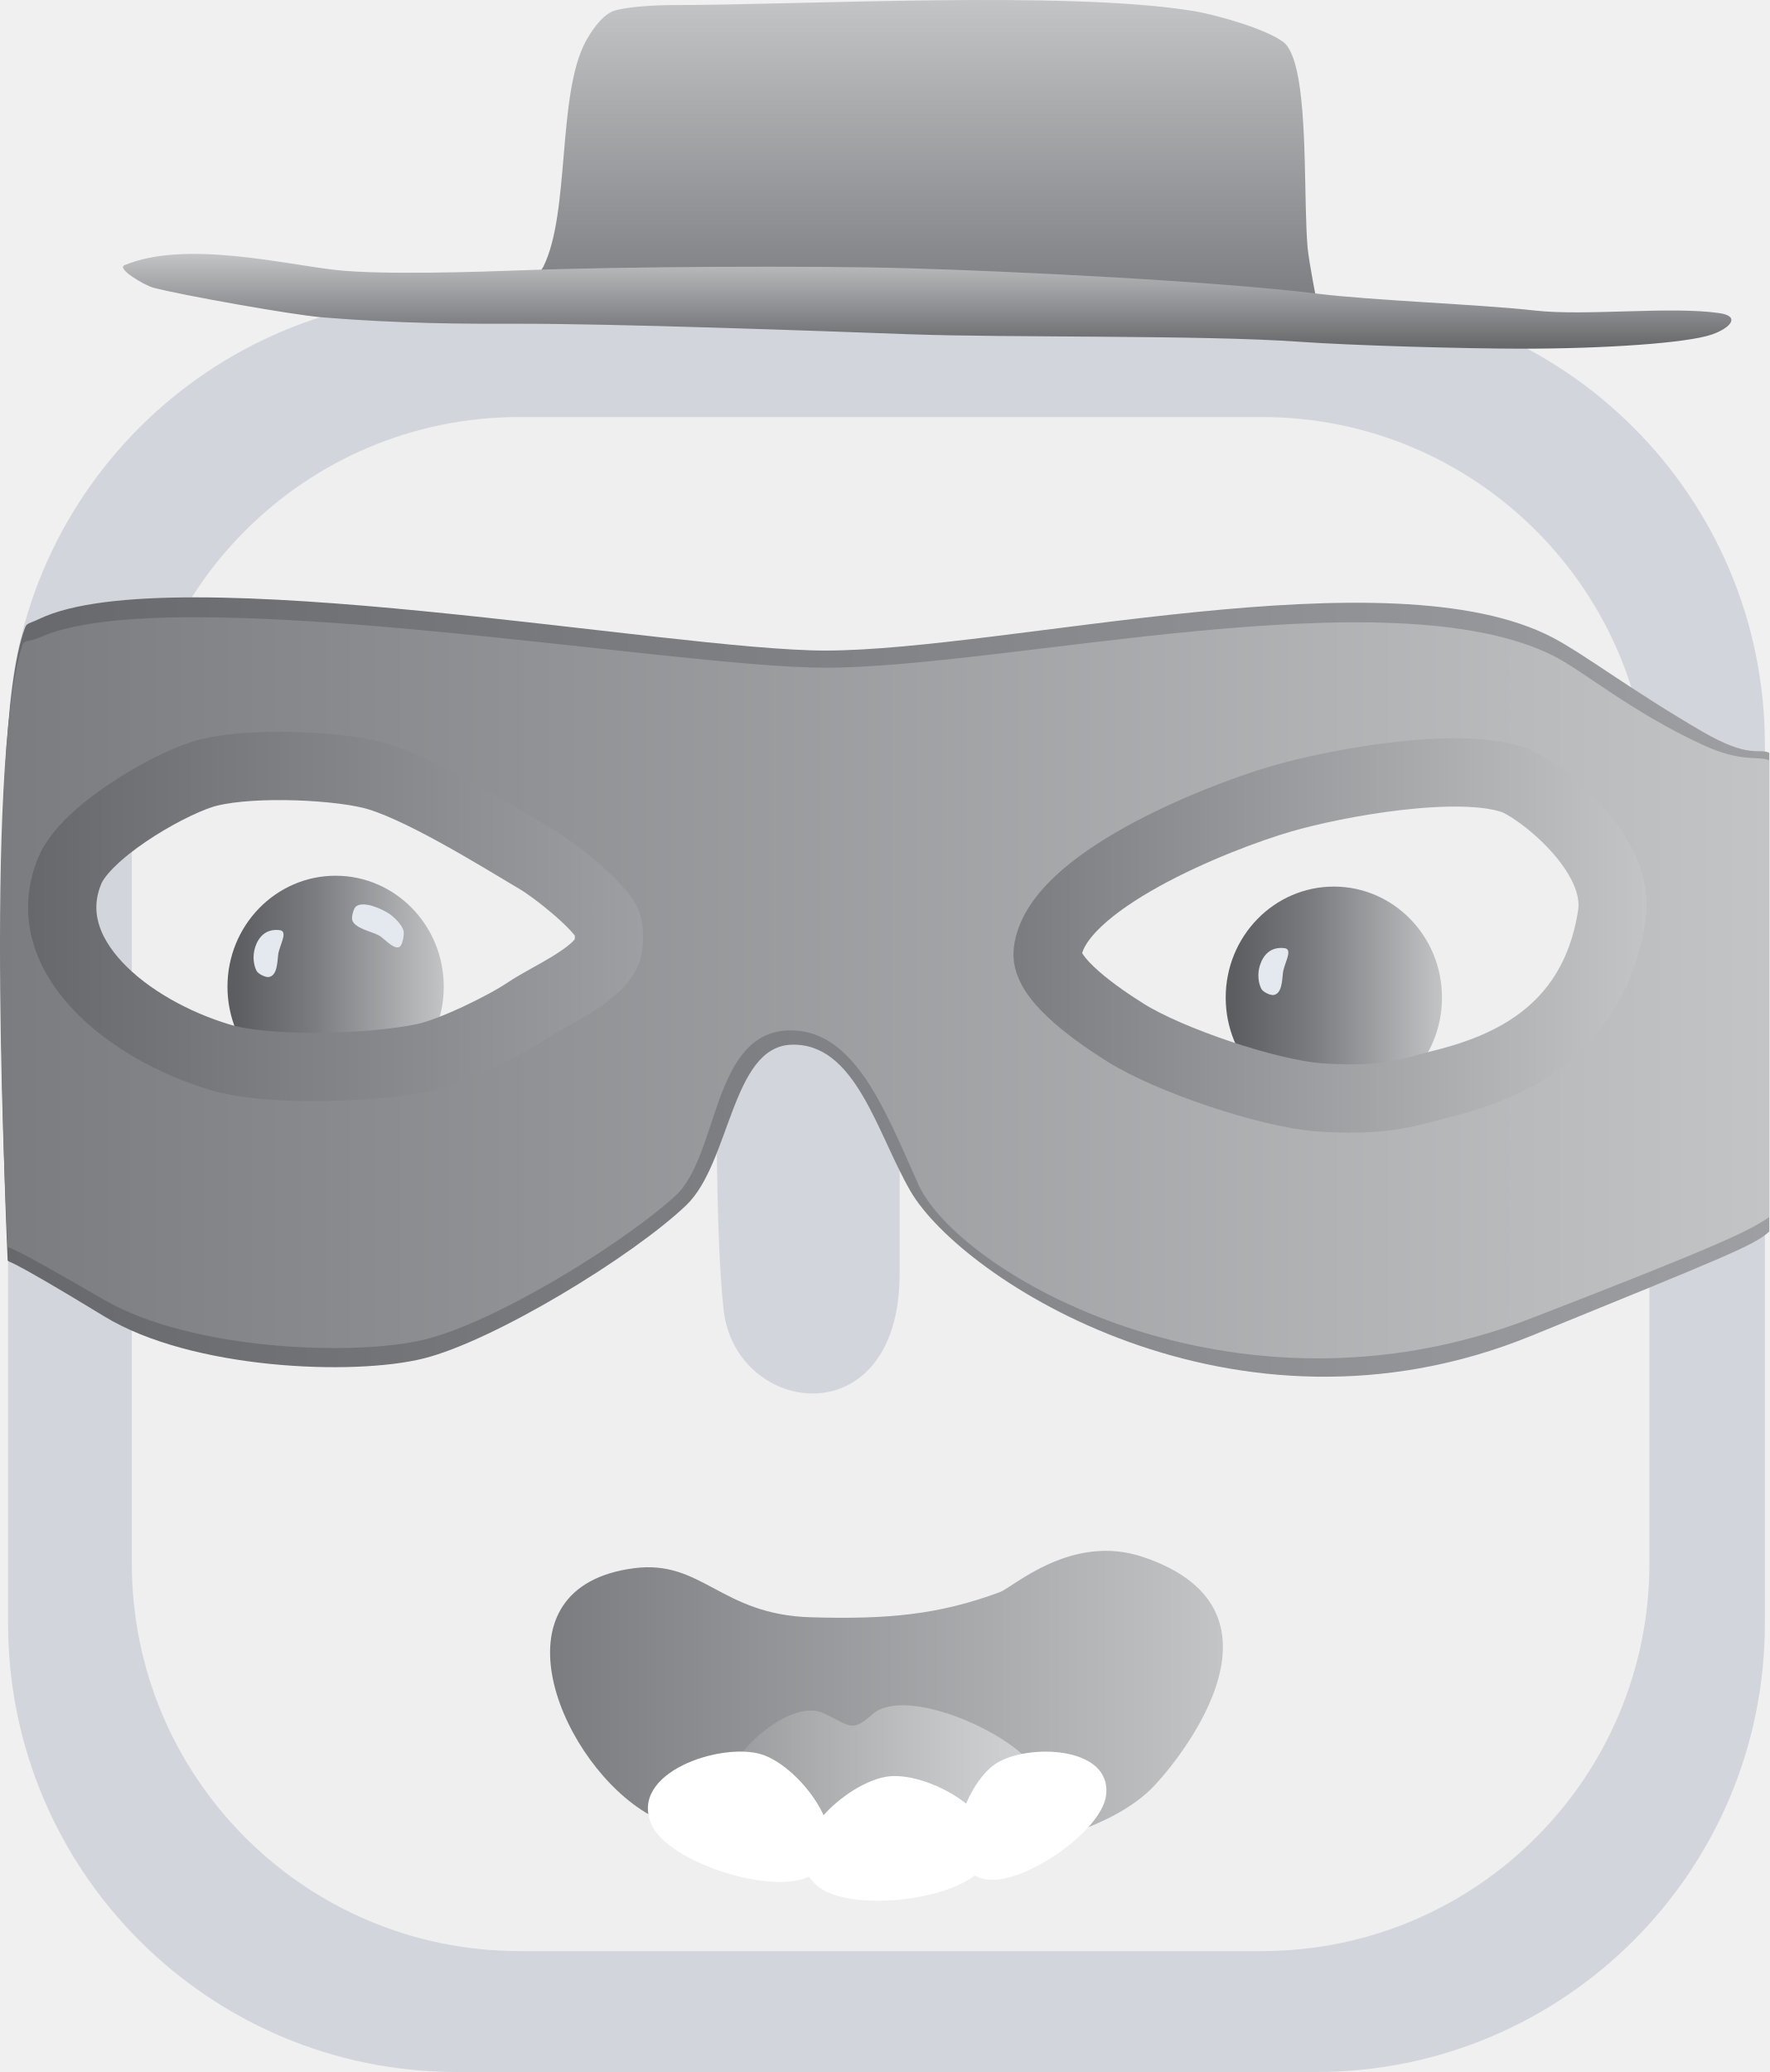
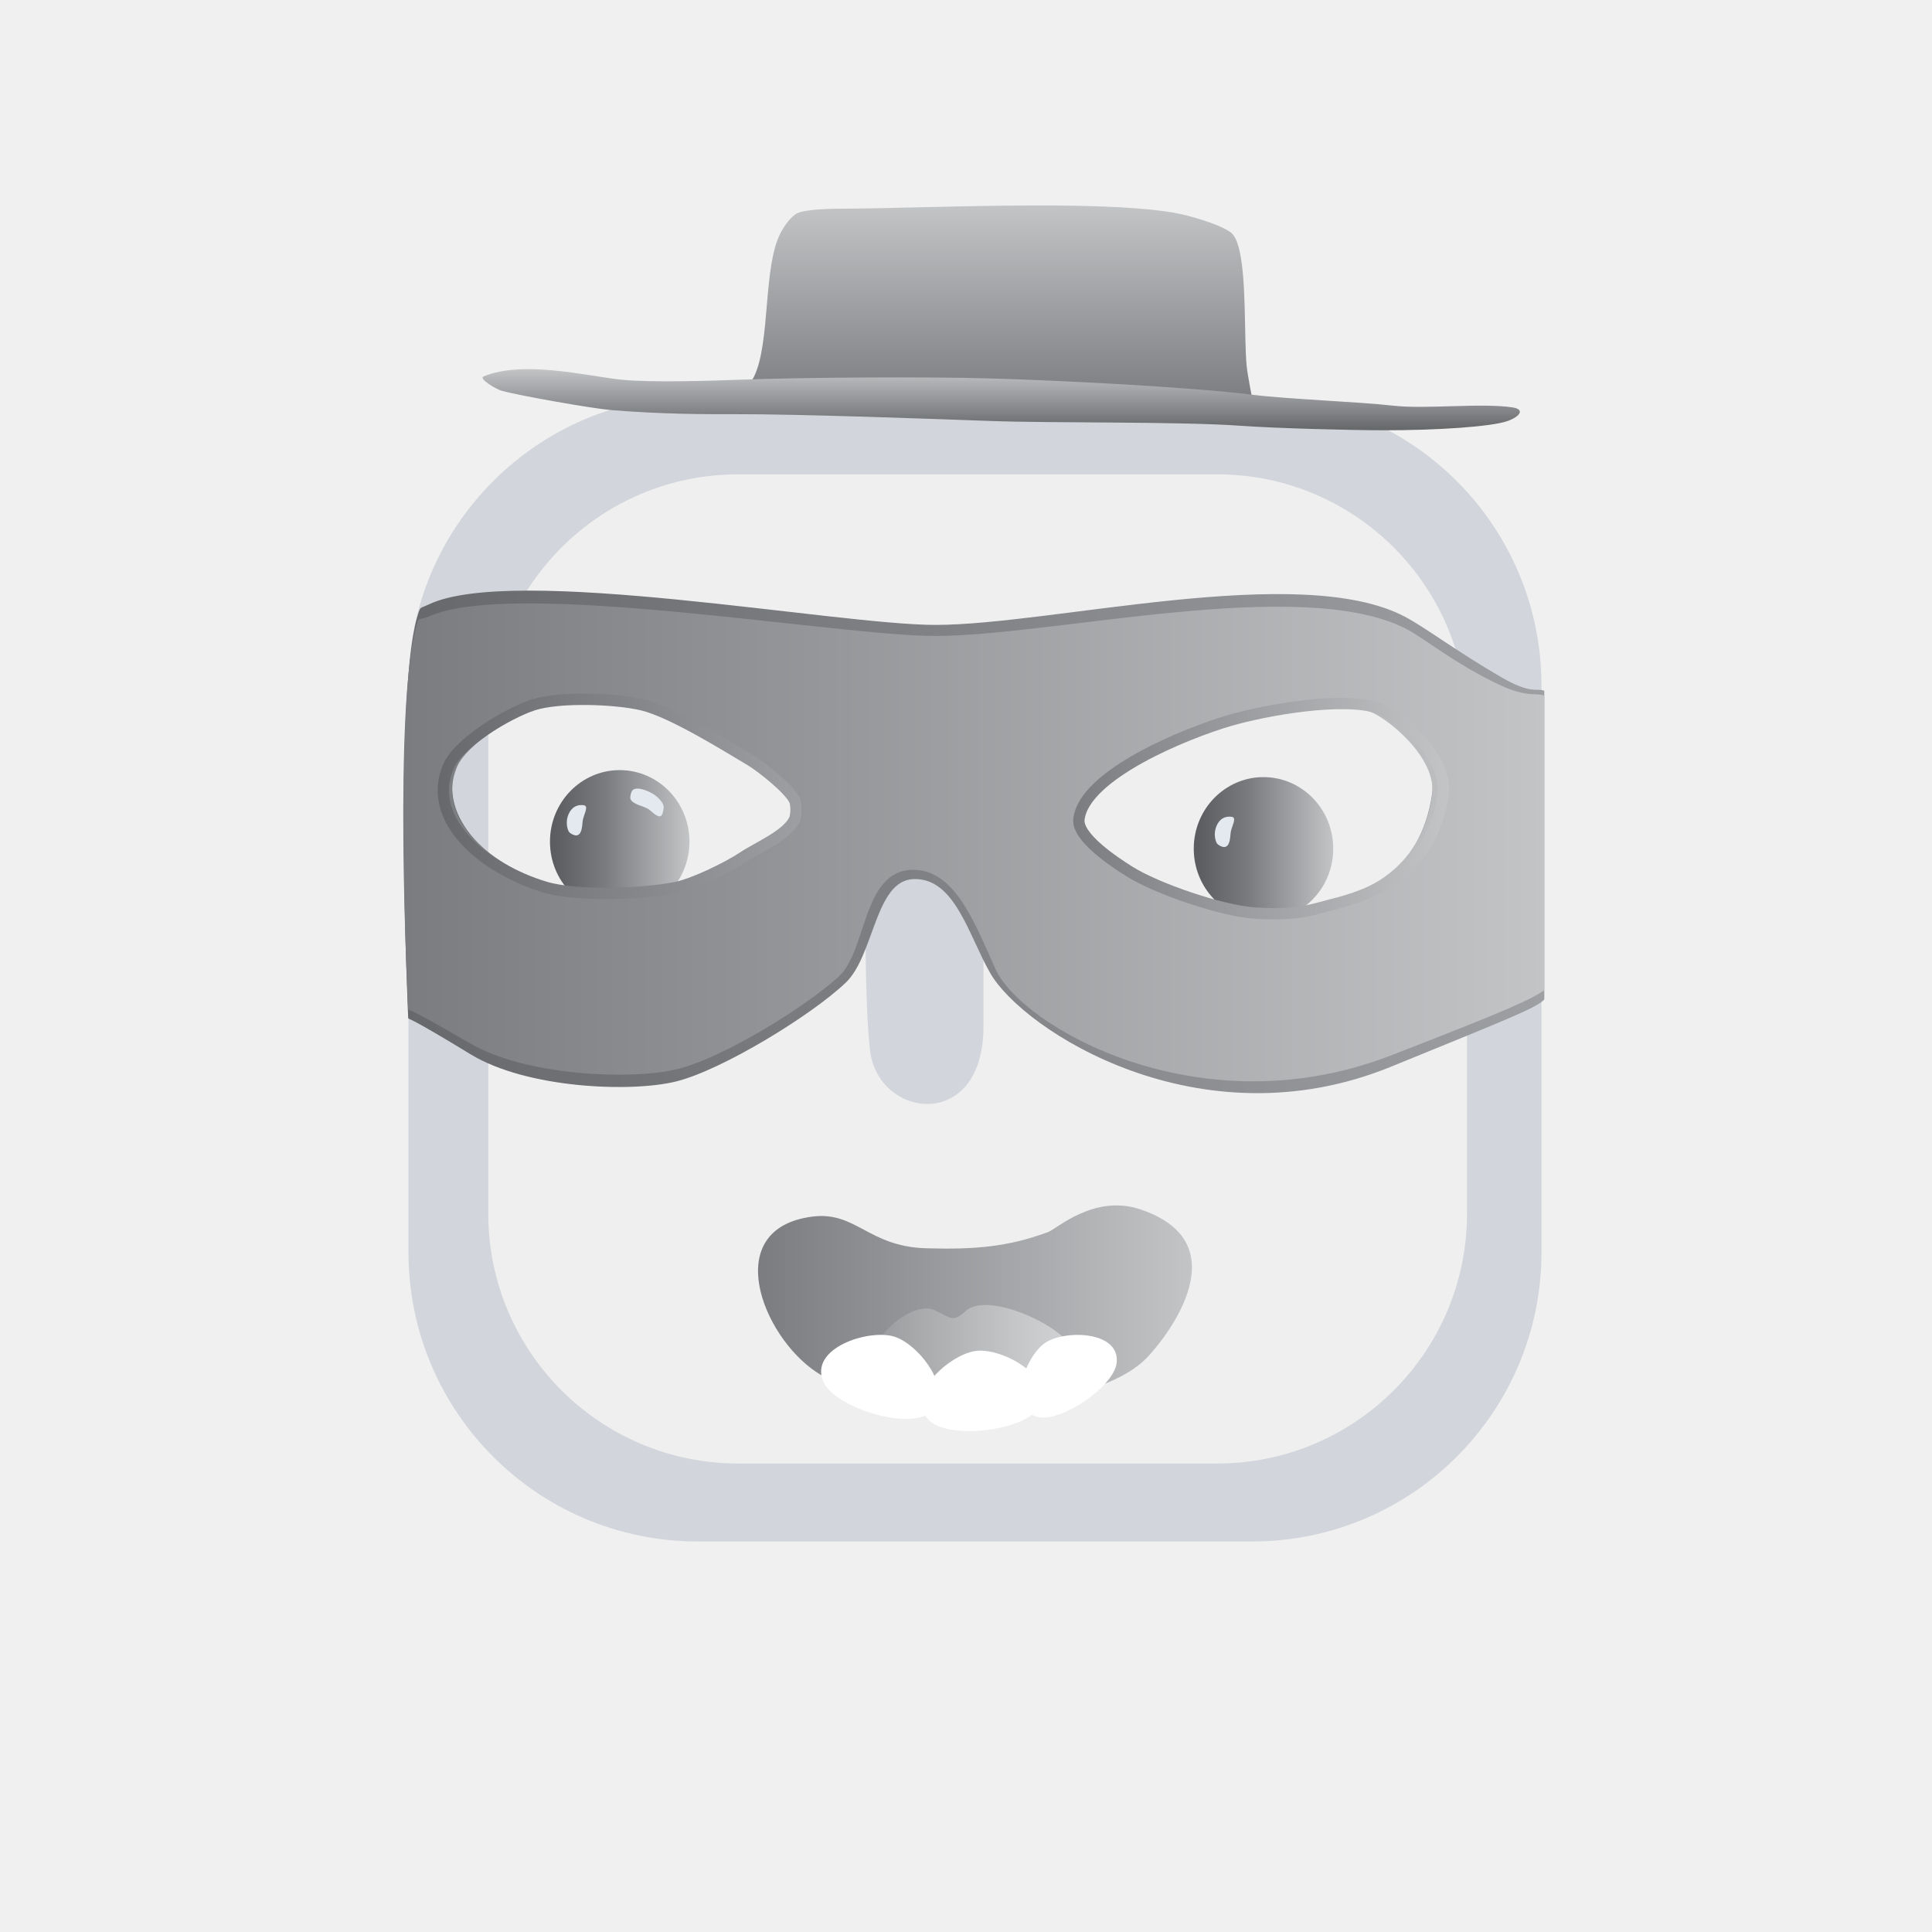
- <svg xmlns="http://www.w3.org/2000/svg" version="1.1" id="Layer_1" x="0px" y="0px" width="77.709px" height="90.991px" viewBox="0 0 77.709 90.991" enable-background="new 0 0 77.709 90.991" xml:space="preserve">
-   <path fill="#D2D5DB" d="M57.817,13.004H20.476h-0.42c-10.881,0-19.702,8.821-19.702,19.702v38.583  c0,10.881,8.821,19.702,19.702,19.702h37.76c10.881,0,19.702-8.821,19.702-19.702V32.706C77.519,21.825,68.698,13.004,57.817,13.004  z" />
-   <path fill="#EFEFEF" d="M55.427,18.314H23.171h-0.362c-9.399,0-17.019,7.62-17.019,17.019v33.329c0,9.399,7.62,17.019,17.019,17.019  h32.618c9.399,0,17.019-7.62,17.019-17.019V35.333C72.446,25.934,64.826,18.314,55.427,18.314z" />
-   <linearGradient id="SVGID_1_" gradientUnits="userSpaceOnUse" x1="-178.585" y1="321.045" x2="-178.585" y2="334.491" gradientTransform="matrix(1 0 0 -1 219 334.491)">
+ <svg xmlns="http://www.w3.org/2000/svg" version="1.1" id="Layer_1" x="0px" y="0px" width="512px" height="512px" viewBox="0 0 512 512" enable-background="new 0 0 512 512" xml:space="preserve">
+   <path fill="#D2D5DB" d="M331.847,105.043H186.545h-1.634c-42.34,0-76.665,34.324-76.665,76.665v150.135  c0,42.34,34.324,76.665,76.665,76.665h146.932c42.34,0,76.665-34.324,76.665-76.665V181.708  C408.512,139.367,374.187,105.043,331.847,105.043z" />
+   <path fill="#EFEFEF" d="M322.547,125.705H197.032h-1.409c-36.574,0-66.225,29.651-66.225,66.225v129.69  c0,36.574,29.651,66.225,66.225,66.225h126.924c36.574,0,66.225-29.651,66.225-66.225V191.93  C388.771,155.356,359.12,125.705,322.547,125.705z" />
+   <linearGradient id="SVGID_1_" gradientUnits="userSpaceOnUse" x1="-133.868" y1="383.272" x2="-133.868" y2="330.95" gradientTransform="matrix(1 0 0 1 398 -276.509)">
    <stop offset="0" style="stop-color:#7B7C7F" />
    <stop offset="0.163" style="stop-color:#86888B" />
    <stop offset="1" style="stop-color:#C2C4C6" />
  </linearGradient>
-   <path fill="url(#SVGID_1_)" d="M25.704,1.861c0.198-0.379,0.705-1.196,1.259-1.384c0.556-0.188,1.912-0.254,2.542-0.254  c5.724,0,17.326-0.643,22.874,0.254c1.105,0.179,3.29,0.82,4.007,1.384c0.319,0.251,0.5,0.919,0.572,1.239  c0.465,2.055,0.308,5.828,0.475,7.768c0.056,0.647,0.441,2.578,0.441,2.578s-14.075-0.648-18.776-0.729  c-4.034-0.069-16.142,0.073-16.142,0.073c0.18-0.215,0.77-0.797,0.916-1.093C25.036,9.335,24.475,4.211,25.704,1.861z" />
-   <linearGradient id="SVGID_2_" gradientUnits="userSpaceOnUse" x1="-178.276" y1="319.179" x2="-178.276" y2="323.342" gradientTransform="matrix(1 0 0 -1 219 334.491)">
+   <path fill="url(#SVGID_1_)" d="M206.888,61.683c0.77-1.475,2.743-4.654,4.899-5.385c2.164-0.732,7.44-0.988,9.891-0.988  c22.273,0,67.419-2.502,89.008,0.988c4.3,0.697,12.802,3.191,15.592,5.385c1.241,0.977,1.946,3.576,2.226,4.821  c1.809,7.996,1.198,22.678,1.848,30.227c0.218,2.518,1.716,10.032,1.716,10.032s-54.769-2.522-73.061-2.837  c-15.697-0.268-62.812,0.284-62.812,0.284c0.7-0.837,2.996-3.101,3.564-4.253C204.289,90.766,202.106,70.828,206.888,61.683z" />
+   <linearGradient id="SVGID_2_" gradientUnits="userSpaceOnUse" x1="-132.664" y1="390.533" x2="-132.664" y2="374.335" gradientTransform="matrix(1 0 0 1 398 -276.509)">
    <stop offset="0" style="stop-color:#656668" />
    <stop offset="0.353" style="stop-color:#86888B" />
    <stop offset="1" style="stop-color:#C2C4C6" />
  </linearGradient>
-   <path fill="url(#SVGID_2_)" d="M5.471,11.643c2.7-1.116,7.024-0.026,9.348,0.22c2.023,0.214,6.214,0.078,8.137,0.005  c4.234-0.161,12.711-0.208,16.946-0.088c4.5,0.128,13.505,0.564,17.972,1.118c2.409,0.299,7.132,0.467,9.544,0.739  c2.228,0.251,5.98-0.2,8.112,0.115c0.896,0.132,0.519,0.628-0.319,0.93c-1.086,0.391-4.827,0.634-8.406,0.63  c-2.465-0.003-7.305-0.132-9.764-0.306c-4.251-0.301-12.784-0.171-17.042-0.326c-4.274-0.156-13.084-0.474-17.361-0.463  c-2.145,0.006-5.079,0-8.514-0.284c-1.275-0.105-6.151-0.971-7.387-1.299C6.348,12.531,5.099,11.796,5.471,11.643z" />
-   <linearGradient id="SVGID_3_" gradientUnits="userSpaceOnUse" x1="-165.164" y1="290.683" x2="-155.664" y2="290.683" gradientTransform="matrix(1 0 0 -1 219 334.491)">
+   <path fill="url(#SVGID_2_)" d="M128.157,99.747c10.506-4.343,27.332-0.101,36.375,0.856c7.872,0.833,24.18,0.304,31.663,0.019  c16.475-0.626,49.461-0.809,65.941-0.342c17.51,0.498,52.551,2.195,69.933,4.35c9.374,1.163,27.752,1.817,37.138,2.876  c8.67,0.977,23.269-0.778,31.566,0.447c3.487,0.514,2.02,2.444-1.241,3.619c-4.226,1.521-18.783,2.467-32.71,2.451  c-9.592-0.012-28.425-0.514-37.994-1.191c-16.542-1.171-49.745-0.665-66.314-1.269c-16.631-0.607-50.913-1.844-67.555-1.802  c-8.347,0.023-19.763,0-33.13-1.105c-4.961-0.409-23.935-3.778-28.744-5.055C131.57,103.202,126.71,100.342,128.157,99.747z" />
+   <linearGradient id="SVGID_3_" gradientUnits="userSpaceOnUse" x1="-81.644" y1="501.417" x2="-44.678" y2="501.417" gradientTransform="matrix(1 0 0 1 398 -276.509)">
    <stop offset="0.036" style="stop-color:#5C5D60" />
    <stop offset="0.402" style="stop-color:#7B7C7F" />
    <stop offset="0.5" style="stop-color:#86888B" />
    <stop offset="1" style="stop-color:#C2C4C6" />
  </linearGradient>
-   <ellipse fill="url(#SVGID_3_)" cx="58.586" cy="43.808" rx="4.75" ry="4.874" />
-   <path fill="#E4E9F0" d="M55.95,43.694c0.353-0.072,0.361-0.612,0.4-0.97c0.046-0.418,0.47-1.042,0.061-1.088  c-0.617-0.07-0.929,0.32-1.069,0.746c-0.131,0.401-0.063,0.814,0.062,1.047C55.476,43.563,55.801,43.724,55.95,43.694z" />
-   <linearGradient id="SVGID_4_" gradientUnits="userSpaceOnUse" x1="-209.009" y1="291.16" x2="-199.509" y2="291.16" gradientTransform="matrix(1 0 0 -1 219 334.491)">
+   <ellipse fill="url(#SVGID_3_)" cx="334.839" cy="224.908" rx="18.483" ry="18.966" />
+   <path fill="#E4E9F0" d="M324.582,224.464c1.374-0.28,1.405-2.381,1.556-3.774c0.179-1.627,1.829-4.055,0.237-4.234  c-2.401-0.272-3.615,1.245-4.16,2.903c-0.51,1.56-0.245,3.167,0.241,4.074C322.738,223.955,324.002,224.581,324.582,224.464z" />
+   <linearGradient id="SVGID_4_" gradientUnits="userSpaceOnUse" x1="-252.254" y1="499.561" x2="-215.288" y2="499.561" gradientTransform="matrix(1 0 0 1 398 -276.509)">
    <stop offset="0.036" style="stop-color:#5C5D60" />
    <stop offset="0.402" style="stop-color:#7B7C7F" />
    <stop offset="0.5" style="stop-color:#86888B" />
    <stop offset="1" style="stop-color:#C2C4C6" />
  </linearGradient>
-   <ellipse fill="url(#SVGID_4_)" cx="14.741" cy="43.331" rx="4.75" ry="4.874" />
-   <path fill="#E4E9F0" d="M11.817,42.904c0.353-0.072,0.361-0.612,0.4-0.97c0.046-0.418,0.47-1.042,0.061-1.088  c-0.617-0.07-0.929,0.32-1.069,0.746c-0.131,0.401-0.063,0.814,0.062,1.046C11.344,42.772,11.669,42.934,11.817,42.904z" />
-   <path fill="#E4E9F0" d="M15.64,39.804c0.341-0.258,1.152,0.117,1.469,0.332c0.194,0.132,0.574,0.491,0.62,0.761  c0.029,0.167-0.048,0.611-0.185,0.686c-0.244,0.134-0.666-0.37-0.888-0.498c-0.294-0.169-1.055-0.303-1.182-0.668  C15.426,40.28,15.525,39.892,15.64,39.804z" />
-   <path fill="#D2D5DB" d="M31.781,31.51c0,0-0.697,19.597,0,25.994c0.512,4.699,7.733,5.658,7.733-1.576c0-6.104,0-24.418,0-24.418  S31.781,31.51,31.781,31.51z" />
-   <linearGradient id="SVGID_5_" gradientUnits="userSpaceOnUse" x1="-218.965" y1="291.145" x2="-141.29" y2="291.145" gradientTransform="matrix(1 0 0 -1 219 334.491)">
+   <ellipse fill="url(#SVGID_4_)" cx="164.229" cy="223.052" rx="18.483" ry="18.966" />
+   <path fill="#E4E9F0" d="M152.851,221.39c1.374-0.28,1.405-2.381,1.556-3.774c0.179-1.627,1.829-4.055,0.237-4.234  c-2.401-0.272-3.615,1.245-4.16,2.903c-0.51,1.56-0.245,3.167,0.241,4.07C151.01,220.877,152.275,221.507,152.851,221.39z" />
+   <path fill="#E4E9F0" d="M167.727,209.328c1.327-1.004,4.483,0.455,5.716,1.292c0.755,0.514,2.234,1.911,2.413,2.961  c0.113,0.65-0.187,2.378-0.72,2.669c-0.949,0.521-2.592-1.44-3.455-1.938c-1.144-0.658-4.105-1.179-4.599-2.599  C166.894,211.18,167.28,209.67,167.727,209.328z" />
+   <path fill="#D2D5DB" d="M230.535,177.054c0,0-2.712,76.256,0,101.148c1.992,18.285,30.091,22.016,30.091-6.133  c0-23.752,0-95.016,0-95.016H230.535z" />
+   <linearGradient id="SVGID_5_" gradientUnits="userSpaceOnUse" x1="-290.995" y1="499.618" x2="11.255" y2="499.618" gradientTransform="matrix(1 0 0 1 398 -276.509)">
    <stop offset="0" style="stop-color:#67686B" />
    <stop offset="1" style="stop-color:#9D9FA2" />
  </linearGradient>
-   <path fill="url(#SVGID_5_)" d="M74.759,32.12c-3.113-1.811-5.176-3.395-6.558-4.119c-7.15-3.748-23.955,0.56-31.942,0.568  c-6.74,0.007-28.748-4.146-34.524-1.394c-0.483,0.23-0.552,0.169-0.642,0.407C-0.708,32.377,0.336,55.35,0.336,55.35  c0.135,0.155-0.364-0.352,4.25,2.462c3.817,2.328,10.931,2.616,14.017,1.845c3.096-0.773,9.177-4.477,11.535-6.727  c1.94-1.852,1.992-6.953,4.608-7.051c2.837-0.105,3.763,3.866,5.239,6.42c2.235,3.869,14.232,11.682,27.273,6.363  c8.409-3.429,9.824-3.981,10.452-4.579V33.058C77.22,32.839,76.849,33.336,74.759,32.12z M26.545,41.685  c-0.503,1.08-2.437,1.921-3.386,2.592c-0.995,0.703-3.19,1.827-4.361,2.095c-2.131,0.488-6.633,0.657-8.722,0  c-3.897-1.226-7.92-4.556-6.427-8.381c0.662-1.695,3.969-3.754,5.623-4.323c1.718-0.59,5.473-0.446,7.23,0  c1.943,0.494,5.396,2.765,7.115,3.839c0.746,0.466,2.521,1.95,2.926,2.757C26.703,40.578,26.693,41.366,26.545,41.685z   M70.068,40.082c-0.804,5.502-4.851,6.948-7.339,7.601c-1.181,0.31-2.272,0.798-5.141,0.582c-2.172-0.163-6.42-1.679-8.263-2.901  c-1.013-0.672-3.461-2.373-3.328-3.626c0.331-3.124,7.119-6.012,9.984-6.89c2.377-0.728,7.531-1.702,9.869-0.846  C66.925,34.395,70.479,37.271,70.068,40.082z" />
-   <linearGradient id="SVGID_6_" gradientUnits="userSpaceOnUse" x1="-219" y1="291.112" x2="-141.29" y2="291.112" gradientTransform="matrix(1 0 0 -1 219 334.491)">
+   <path fill="url(#SVGID_5_)" d="M397.772,179.427c-12.113-7.047-20.141-13.211-25.519-16.028  c-27.822-14.584-93.214,2.179-124.293,2.21c-26.227,0.027-111.865-16.133-134.34-5.424c-1.879,0.895-2.148,0.658-2.498,1.584  c-7.008,18.658-2.946,108.051-2.946,108.051c0.525,0.603-1.416-1.37,16.538,9.58c14.853,9.059,42.535,10.179,54.543,7.179  c12.047-3.008,35.71-17.421,44.885-26.176c7.549-7.207,7.751-27.056,17.931-27.437c11.039-0.409,14.643,15.043,20.386,24.982  c8.697,15.055,55.38,45.457,106.125,24.76c32.721-13.343,38.227-15.491,40.671-17.818v-81.813  C407.348,182.225,405.904,184.159,397.772,179.427z M210.161,216.647c-1.957,4.203-9.483,7.475-13.176,10.086  c-3.872,2.736-12.413,7.109-16.97,8.152c-8.292,1.899-25.81,2.557-33.939,0c-15.164-4.771-30.818-17.728-25.009-32.612  c2.576-6.596,15.444-14.608,21.88-16.822c6.685-2.296,21.297-1.735,28.133,0c7.561,1.922,20.997,10.759,27.686,14.938  c2.903,1.813,9.81,7.588,11.386,10.728C210.776,212.339,210.737,215.406,210.161,216.647z M379.518,210.409  c-3.129,21.409-18.876,27.036-28.558,29.577c-4.596,1.206-8.841,3.105-20.005,2.265c-8.452-0.634-24.982-6.533-32.153-11.288  c-3.942-2.615-13.467-9.234-12.95-14.11c1.288-12.156,27.702-23.394,38.85-26.81c9.249-2.833,29.305-6.623,38.402-3.292  C367.288,188.28,381.117,199.471,379.518,210.409z" />
+   <linearGradient id="SVGID_6_" gradientUnits="userSpaceOnUse" x1="-291.133" y1="499.747" x2="11.255" y2="499.747" gradientTransform="matrix(1 0 0 1 398 -276.509)">
    <stop offset="0" style="stop-color:#7B7C7F" />
    <stop offset="0.163" style="stop-color:#86888B" />
    <stop offset="1" style="stop-color:#C2C4C6" />
  </linearGradient>
-   <path fill="url(#SVGID_6_)" d="M74.754,32.694c-3.227-1.504-5.176-3.223-6.558-3.911c-7.15-3.558-23.955,0.532-31.942,0.539  c-6.739,0.006-28.746-3.934-34.523-1.324c-0.39,0.176-0.675,0.109-0.741,0.312c-1.743,5.344-0.655,26.44-0.655,26.44  c0.31,0.194-0.367-0.336,4.247,2.335c3.817,2.21,10.93,2.484,14.017,1.752c3.096-0.734,8.694-4.173,11.052-6.31  c1.94-1.758,1.606-7.22,5.024-7.278c2.838-0.049,4.18,3.447,5.647,6.734c1.752,3.927,13.891,10.96,26.931,5.911  c8.409-3.256,9.481-3.802,10.457-4.443V33.386C77.22,33.178,76.515,33.515,74.754,32.694z M26.541,41.775  c-0.503,1.025-2.437,1.824-3.385,2.46c-0.995,0.668-3.19,1.735-4.361,1.989c-2.131,0.463-6.632,0.624-8.722,0  c-3.897-1.164-7.92-4.325-6.427-7.957c0.662-1.61,3.969-3.564,5.623-4.104c1.718-0.56,5.473-0.424,7.23,0  c1.943,0.469,5.396,2.626,7.115,3.645c0.746,0.442,2.521,1.851,2.926,2.618C26.699,40.724,26.689,41.472,26.541,41.775z   M70.064,40.253c-0.804,5.223-4.851,6.596-7.339,7.216c-1.181,0.294-2.272,0.757-5.141,0.553c-2.172-0.155-6.42-1.594-8.263-2.754  c-1.013-0.638-3.461-2.253-3.328-3.443c0.331-2.966,7.119-5.708,9.984-6.541c2.377-0.691,7.531-1.615,9.869-0.803  C66.92,34.853,70.474,37.584,70.064,40.253z" />
-   <linearGradient id="SVGID_7_" gradientUnits="userSpaceOnUse" x1="-217.768" y1="294.246" x2="-190.75" y2="294.246" gradientTransform="matrix(1 0 0 -1 219 334.491)">
+   <path fill="url(#SVGID_6_)" d="M397.752,181.661c-12.557-5.852-20.141-12.541-25.519-15.219  c-27.822-13.845-93.214,2.07-124.293,2.097c-26.223,0.023-111.857-15.308-134.336-5.152c-1.518,0.685-2.627,0.424-2.883,1.214  c-6.782,20.795-2.549,102.884-2.549,102.884c1.206,0.755-1.428-1.307,16.526,9.086c14.853,8.6,42.531,9.666,54.543,6.817  c12.047-2.856,33.83-16.238,43.006-24.554c7.549-6.841,6.249-28.095,19.549-28.32c11.043-0.191,16.265,13.413,21.974,26.203  c6.817,15.281,54.053,42.648,104.794,23.001c32.721-12.67,36.893-14.794,40.69-17.289v-78.077  C407.348,183.544,404.605,184.856,397.752,181.661z M210.145,216.997c-1.957,3.988-9.483,7.098-13.172,9.572  c-3.872,2.599-12.413,6.751-16.97,7.74c-8.292,1.802-25.807,2.428-33.939,0c-15.164-4.529-30.818-16.829-25.009-30.962  c2.576-6.265,15.444-13.868,21.88-15.97c6.685-2.179,21.297-1.65,28.133,0c7.561,1.825,20.997,10.218,27.686,14.183  c2.903,1.72,9.81,7.203,11.386,10.187C210.76,212.907,210.721,215.818,210.145,216.997z M379.503,211.075  c-3.129,20.324-18.876,25.666-28.558,28.079c-4.596,1.144-8.841,2.946-20.005,2.152c-8.452-0.603-24.982-6.203-32.153-10.716  c-3.942-2.483-13.467-8.767-12.95-13.397c1.288-11.541,27.702-22.211,38.85-25.452c9.249-2.689,29.305-6.284,38.402-3.125  C367.269,190.062,381.098,200.689,379.503,211.075z" />
+   <linearGradient id="SVGID_7_" gradientUnits="userSpaceOnUse" x1="-281.999" y1="487.553" x2="-185.543" y2="487.553" gradientTransform="matrix(1 0 0 1 398 -276.509)">
    <stop offset="0" style="stop-color:#67686B" />
    <stop offset="1" style="stop-color:#9D9FA2" />
  </linearGradient>
-   <path fill="none" stroke="url(#SVGID_7_)" stroke-width="3" stroke-miterlimit="10" d="M26.631,41.852  c-0.517,1.055-2.509,1.878-3.485,2.533c-1.024,0.687-3.284,1.786-4.49,2.048c-2.194,0.477-6.828,0.642-8.979,0  c-4.012-1.198-8.154-4.453-6.616-8.191c0.682-1.657,4.086-3.67,5.789-4.225c1.769-0.577,5.634-0.436,7.443,0  c2,0.483,5.555,2.703,7.325,3.753c0.768,0.456,2.595,1.906,3.013,2.695C26.794,40.771,26.784,41.541,26.631,41.852z" />
-   <linearGradient id="SVGID_8_" gradientUnits="userSpaceOnUse" x1="-174.488" y1="293.411" x2="-146.667" y2="293.411" gradientTransform="matrix(1 0 0 -1 219 334.491)">
+   <path fill="none" stroke="url(#SVGID_7_)" stroke-width="3" stroke-miterlimit="10" d="M210.495,217.297  c-2.012,4.105-9.763,7.308-13.561,9.856c-3.985,2.673-12.779,6.95-17.472,7.969c-8.537,1.856-26.569,2.498-34.939,0  c-15.612-4.662-31.729-17.328-25.744-31.873c2.654-6.448,15.9-14.281,22.526-16.44c6.884-2.245,21.923-1.697,28.962,0  c7.782,1.879,21.616,10.518,28.503,14.604c2.988,1.774,10.098,7.417,11.724,10.487C211.13,213.09,211.091,216.087,210.495,217.297z" />
+   <linearGradient id="SVGID_8_" gradientUnits="userSpaceOnUse" x1="-113.59" y1="490.803" x2="-14.006" y2="490.803" gradientTransform="matrix(1 0 0 1 398 -276.509)">
    <stop offset="0" style="stop-color:#7B7C7F" />
    <stop offset="0.163" style="stop-color:#86888B" />
    <stop offset="1" style="stop-color:#C2C4C6" />
  </linearGradient>
-   <path fill="none" stroke="url(#SVGID_8_)" stroke-width="3" stroke-miterlimit="10" d="M70.799,40.19  c-0.827,5.377-4.994,6.791-7.556,7.429c-1.216,0.303-2.339,0.78-5.293,0.569c-2.236-0.159-6.61-1.641-8.507-2.836  c-1.043-0.657-3.563-2.32-3.426-3.544c0.341-3.053,7.329-5.876,10.279-6.734c2.447-0.712,7.753-1.663,10.161-0.827  C67.563,34.631,71.222,37.442,70.799,40.19z" />
-   <linearGradient id="SVGID_9_" gradientUnits="userSpaceOnUse" x1="-194.839" y1="259.605" x2="-165.288" y2="259.605" gradientTransform="matrix(1 0 0 -1 219 334.491)">
+   <path fill="none" stroke="url(#SVGID_8_)" stroke-width="3" stroke-miterlimit="10" d="M382.363,210.83  c-3.218,20.923-19.433,26.425-29.402,28.908c-4.732,1.179-9.102,3.035-20.596,2.214c-8.701-0.619-25.721-6.385-33.103-11.035  c-4.059-2.557-13.864-9.028-13.331-13.79c1.327-11.88,28.519-22.865,39.998-26.203c9.522-2.771,30.169-6.471,39.539-3.218  C369.771,189.198,384.009,200.136,382.363,210.83z" />
+   <linearGradient id="SVGID_9_" gradientUnits="userSpaceOnUse" x1="-197.117" y1="622.349" x2="-82.126" y2="622.349" gradientTransform="matrix(1 0 0 1 398 -276.509)">
    <stop offset="0" style="stop-color:#7B7C7F" />
    <stop offset="0.163" style="stop-color:#86888B" />
    <stop offset="1" style="stop-color:#C2C4C6" />
  </linearGradient>
-   <path fill="url(#SVGID_9_)" d="M28.153,79.467c4.466,2.957,18.228,3.203,22.42-0.918c0.847-0.833,6.84-7.75-0.375-10.177  c-3.132-1.053-5.686,1.324-6.283,1.546c-2.667,0.988-4.903,1.204-8.307,1.104c-3.964-0.116-4.771-2.549-7.774-2.153  C21.596,69.691,24.406,76.985,28.153,79.467z" />
-   <linearGradient id="SVGID_10_" gradientUnits="userSpaceOnUse" x1="-187.601" y1="256.025" x2="-173.345" y2="256.025" gradientTransform="matrix(1 0 0 -1 219 334.491)">
+   <path fill="url(#SVGID_9_)" d="M216.418,363.665c17.378,11.506,70.929,12.464,87.241-3.572c3.296-3.241,26.616-30.157-1.459-39.601  c-12.187-4.097-22.125,5.152-24.449,6.016c-10.378,3.845-19.079,4.685-32.324,4.296c-15.425-0.451-18.565-9.919-30.25-8.378  C190.903,325.624,201.837,354.007,216.418,363.665z" />
+   <linearGradient id="SVGID_10_" gradientUnits="userSpaceOnUse" x1="-168.953" y1="636.278" x2="-113.479" y2="636.278" gradientTransform="matrix(1 0 0 1 398 -276.509)">
    <stop offset="0" style="stop-color:#95979A" />
    <stop offset="0.298" style="stop-color:#AAACAE" />
    <stop offset="0.754" style="stop-color:#C6C8CA" />
    <stop offset="1" style="stop-color:#D1D3D4" />
  </linearGradient>
-   <path fill="url(#SVGID_10_)" d="M45.533,77.793c-0.853-1.623-5.755-3.816-7.217-2.51c-0.89,0.794-0.957,0.523-2.112-0.036  c-1.928-0.934-6.081,3.49-4.423,5.51c1.717,2.092,7.754,1.152,9.819,0.541C43.005,80.884,46.33,79.31,45.533,77.793z" />
+   <path fill="url(#SVGID_10_)" d="M284.047,357.151c-3.319-6.315-22.394-14.849-28.083-9.767c-3.463,3.09-3.724,2.035-8.218-0.14  c-7.502-3.634-23.662,13.58-17.211,21.441c6.681,8.14,30.172,4.483,38.208,2.105C274.21,369.179,287.148,363.054,284.047,357.151z" />
  <g>
-     <path fill="#FFFFFF" d="M43.708,77.469c1.347-0.915,5.155-0.823,4.873,1.381c-0.206,1.614-3.808,4.062-5.385,3.659   C41.043,81.957,42.36,78.384,43.708,77.469z" />
+     <path fill="#FFFFFF" d="M276.946,355.89c5.241-3.56,20.059-3.202,18.962,5.374c-0.802,6.28-14.818,15.806-20.954,14.238   C266.576,373.354,271.7,359.451,276.946,355.89z" />
  </g>
  <g>
-     <path fill="#FFFFFF" d="M39.041,78.008c1.834-0.205,5.601,1.9,4.154,3.96c-1.06,1.509-5.963,2.058-7.33,0.82   C33.998,81.098,37.207,78.213,39.041,78.008z" />
+     <path fill="#FFFFFF" d="M258.785,357.987c7.137-0.798,21.795,7.393,16.164,15.409c-4.125,5.872-23.203,8.008-28.523,3.191   C239.162,370.011,251.649,358.785,258.785,357.987z" />
  </g>
  <g>
-     <path fill="#FFFFFF" d="M33.458,77.045c1.76,0.555,4.353,4.004,2.196,5.302c-1.58,0.951-6.286-0.532-7.035-2.217   C27.595,77.83,31.697,76.491,33.458,77.045z" />
+     <path fill="#FFFFFF" d="M237.061,354.24c6.849,2.16,16.938,15.58,8.545,20.631c-6.148,3.701-24.46-2.07-27.375-8.627   C214.247,357.295,230.208,352.084,237.061,354.24z" />
  </g>
</svg>
